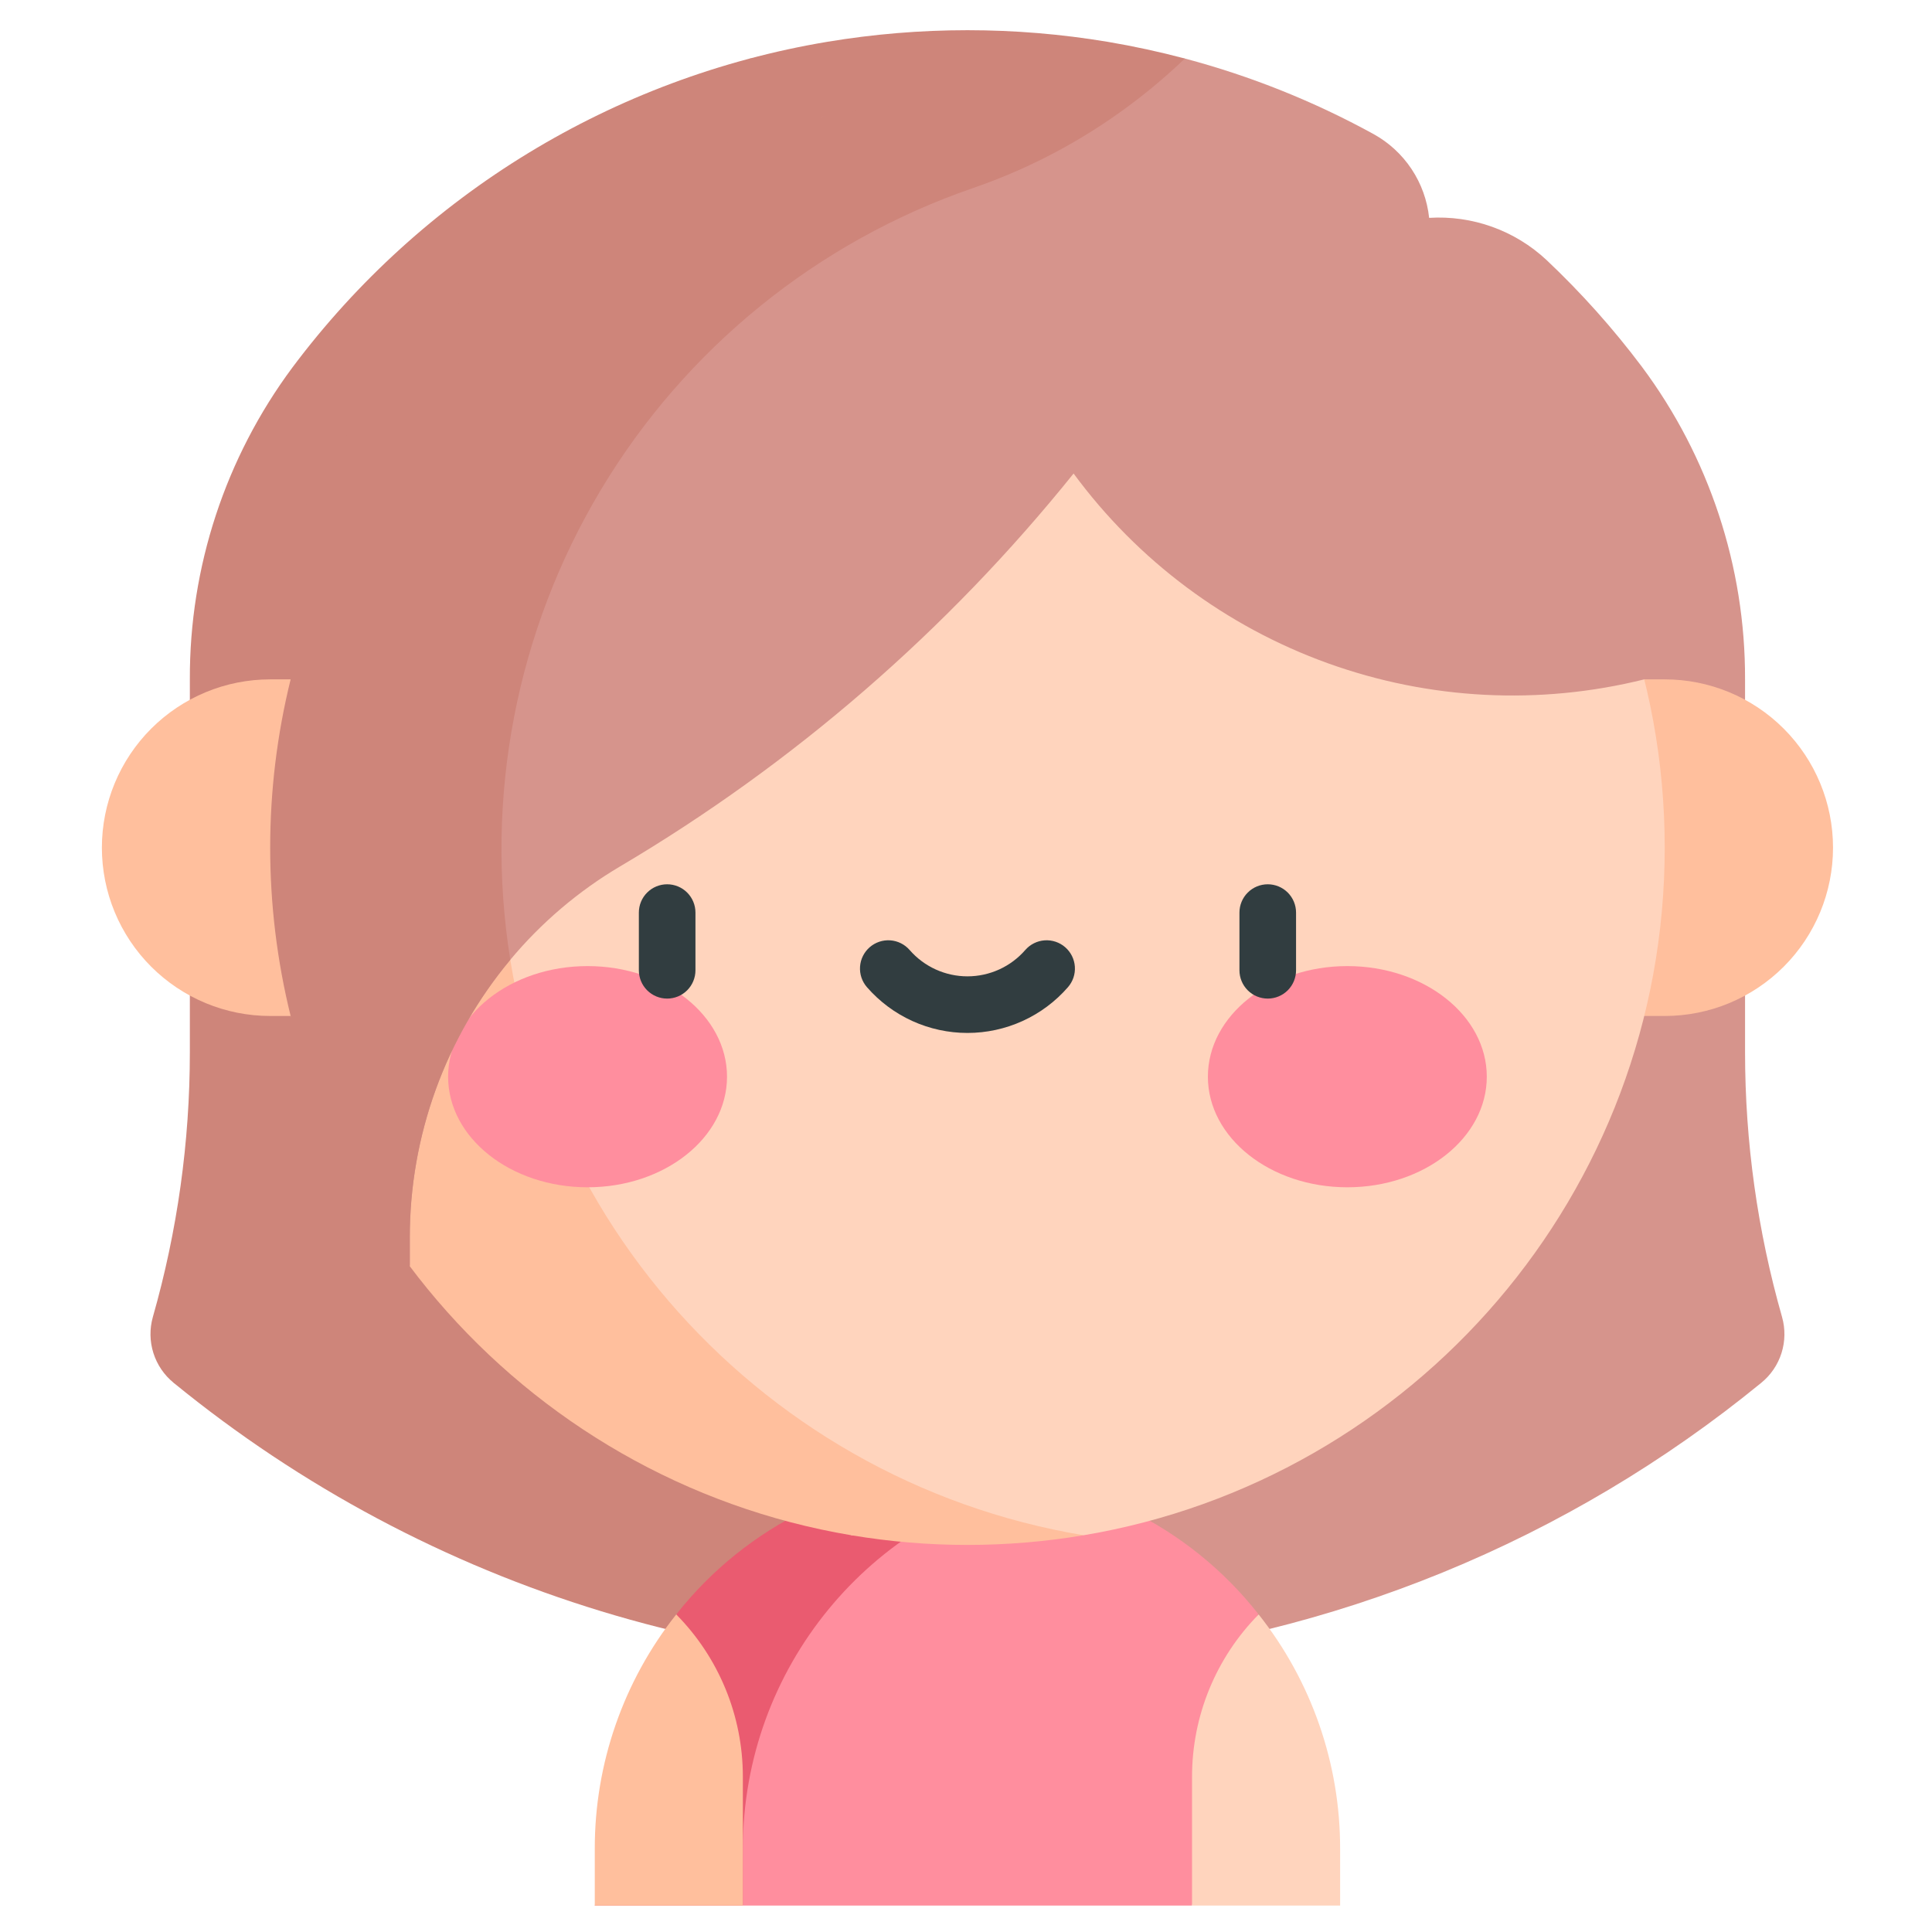
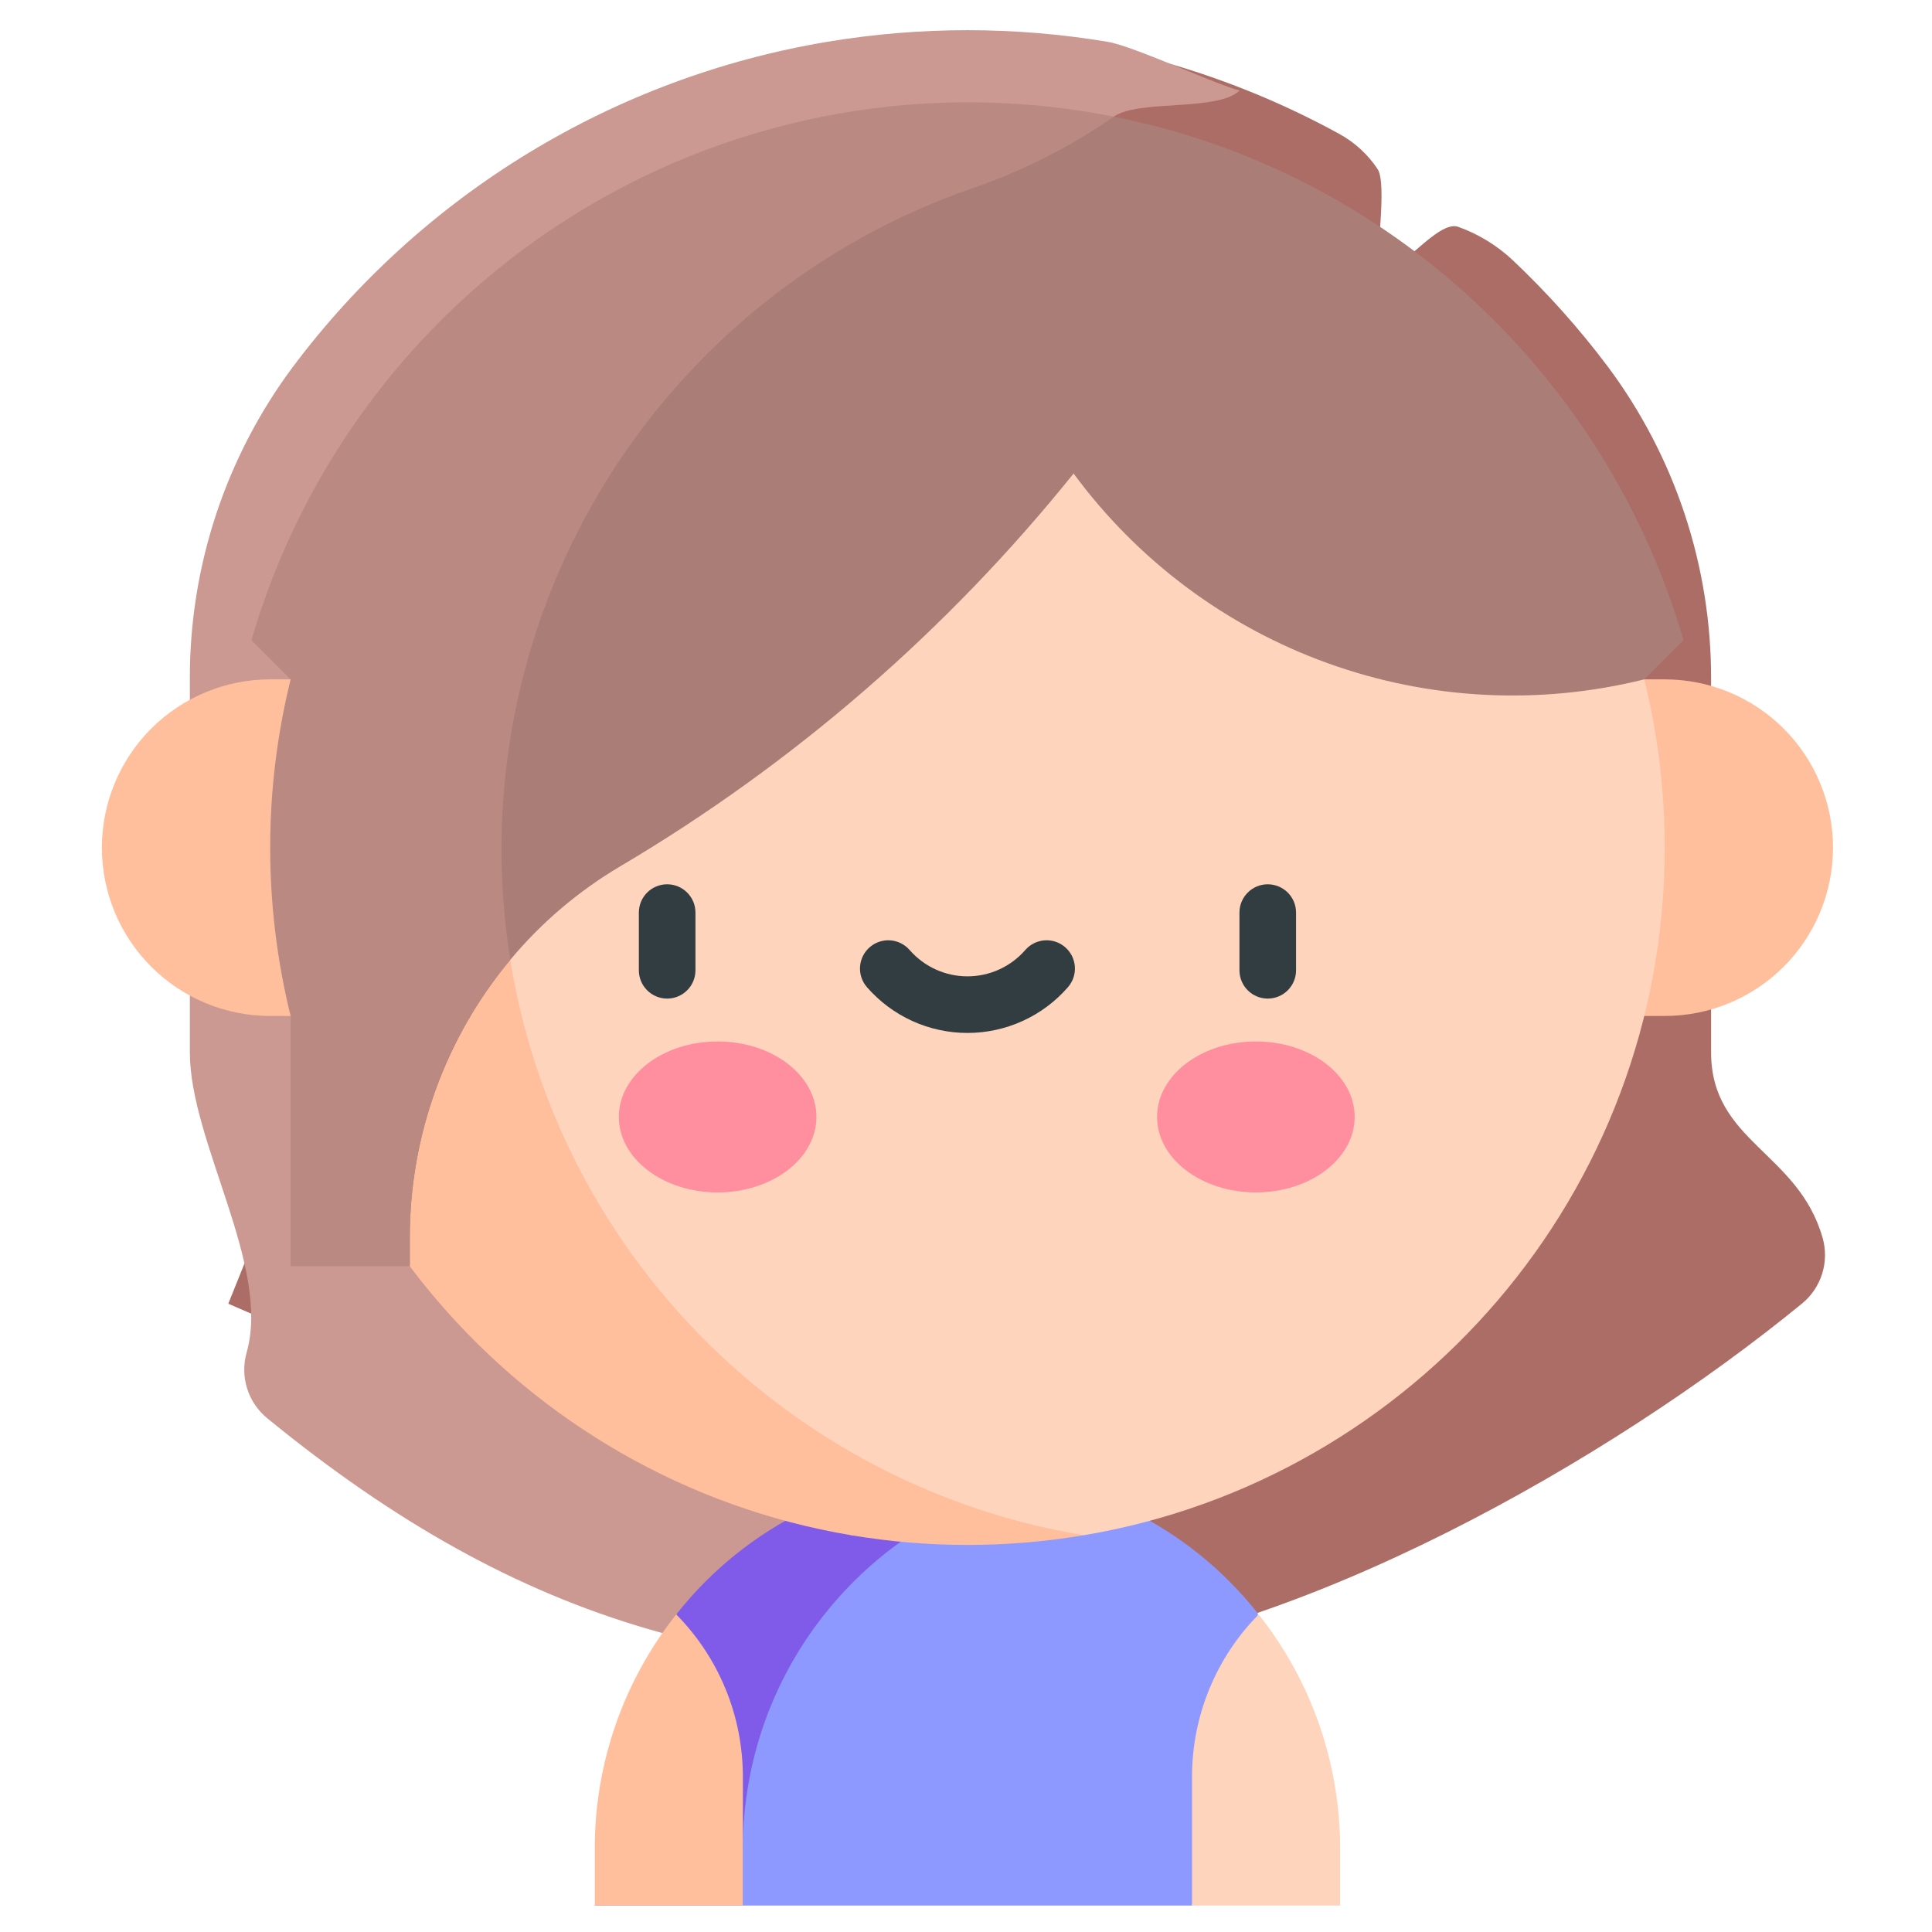
<svg xmlns="http://www.w3.org/2000/svg" width="512" height="512" viewBox="0 0 512 512" fill="none">
-   <path d="M472.265 349.029C465.758 326.218 462.458 302.612 462.458 278.891V180.039C462.549 150.179 452.946 121.096 435.092 97.16C427.486 87.035 419.031 77.575 409.821 68.883C405.67 65.009 400.772 62.022 395.427 60.105C390.082 58.188 384.402 57.382 378.735 57.734C378.248 53.11 376.65 48.672 374.075 44.8C371.5 40.928 368.026 37.737 363.95 35.5C348.171 26.842 331.4 20.129 314.005 15.51H198.739L46.023 366.463L287.157 440C353.015 433.951 415.558 408.342 466.746 366.466C469.269 364.418 471.136 361.675 472.117 358.576C473.098 355.478 473.149 352.16 472.265 349.032V349.029Z" fill="#D6948C" />
-   <path d="M132.898 224.9C132.893 186.344 144.93 148.749 167.327 117.365C189.724 85.981 221.364 62.376 257.827 49.845C271.087 45.288 283.653 38.917 295.165 30.913C301.839 26.282 308.138 21.133 314.005 15.513C307.311 13.735 300.501 12.259 293.574 11.086C268.952 6.975 243.819 6.975 219.197 11.086C162.601 20.548 111.834 51.473 77.465 97.423C59.731 121.307 50.205 150.291 50.313 180.039V278.89C50.313 302.612 47.012 326.217 40.506 349.029C39.622 352.157 39.673 355.475 40.654 358.573C41.634 361.672 43.501 364.415 46.024 366.464C113.614 421.715 200.239 448.132 287.158 440V406.859C199.626 392.246 132.898 316.624 132.898 224.898V224.9Z" fill="#CE857A" />
-   <path d="M333.403 427.647C324.226 416.004 312.526 406.594 299.185 400.126C285.845 393.659 271.211 390.302 256.385 390.308L179.368 427.647L196.866 505H315.904L333.403 427.647Z" fill="#FF8E9E" />
-   <path d="M256.385 390.308C241.563 390.323 226.936 393.689 213.599 400.155C200.262 406.621 188.56 416.02 179.368 427.647L157.622 505H196.866V489.937C196.866 441.849 230.924 401.489 275.99 392.28C269.538 390.965 262.969 390.305 256.384 390.308H256.385Z" fill="#EA5B70" />
+   <path d="M483.019 328.063C476.512 305.252 453.458 302.612 453.458 278.891V180.039C453.549 150.179 443.946 121.096 426.092 97.16C418.486 87.035 410.031 77.575 400.821 68.883C396.67 65.009 391.772 62.022 386.427 60.105C381.082 58.188 370.742 72.647 365.075 73C364.588 68.376 367.65 48.672 365.075 44.8C362.5 40.928 359.026 37.737 354.95 35.5C339.171 26.842 322.4 20.129 305.005 15.51L190.5 22L60.5 345.5L278.157 440C344.015 433.951 426.312 387.376 477.5 345.5C480.023 343.451 481.89 340.708 482.871 337.61C483.852 334.511 483.904 331.193 483.019 328.066V328.063Z" fill="#AC6D66" />
+   <path d="M132.898 224.9C132.893 186.344 144.93 148.749 167.327 117.365C189.724 85.981 221.364 62.376 257.827 49.845C271.087 45.288 283.653 38.917 295.165 30.913C301.839 26.282 322.633 29.619 328.5 24C321.806 22.222 300.501 12.259 293.574 11.086C268.952 6.975 243.819 6.975 219.197 11.086C162.601 20.548 111.834 51.473 77.465 97.423C59.731 121.307 50.205 150.291 50.313 180.039V278.89C50.313 302.612 71.859 335.644 65.353 358.456C64.468 361.583 64.519 364.901 65.5 368C66.481 371.099 68.348 373.842 70.871 375.891C138.46 431.142 200.239 448.132 287.158 440V406.859C199.626 392.246 132.898 316.624 132.898 224.898V224.9Z" fill="#CB9991" />
+   <path d="M333.403 427.647C324.226 416.004 312.526 406.594 299.185 400.126C285.845 393.659 271.211 390.302 256.385 390.308L179.368 427.647L196.866 505H315.904L333.403 427.647Z" fill="#8E99FF" />
+   <path d="M256.385 390.308C241.563 390.323 226.936 393.689 213.599 400.155C200.262 406.621 188.56 416.02 179.368 427.647L157.622 505H196.866V489.937C196.866 441.849 230.924 401.489 275.99 392.28C269.538 390.965 262.969 390.305 256.384 390.308H256.385Z" fill="#805BEA" />
  <path d="M179.211 427.843C165.203 445.506 157.593 467.393 157.622 489.936V505H196.865V470.818C196.862 454.729 190.519 439.289 179.211 427.843V427.843Z" fill="#FFBF9D" />
  <path d="M333.559 427.843C322.251 439.289 315.908 454.729 315.904 470.818V505H355.147V489.937C355.176 467.394 347.567 445.506 333.559 427.843V427.843Z" fill="#FFD4BD" />
  <path d="M441.167 180.039H71.603C65.746 180.039 59.946 181.192 54.534 183.434C49.123 185.675 44.206 188.961 40.064 193.102C35.922 197.244 32.637 202.161 30.395 207.573C28.154 212.984 27 218.784 27 224.642C27 230.499 28.154 236.299 30.395 241.71C32.637 247.122 35.922 252.039 40.064 256.181C44.206 260.322 49.123 263.608 54.534 265.849C59.946 268.091 65.746 269.245 71.603 269.245H441.167C452.996 269.245 464.341 264.545 472.706 256.181C481.071 247.816 485.77 236.471 485.77 224.642C485.77 212.812 481.071 201.467 472.706 193.102C464.341 184.738 452.996 180.039 441.167 180.039V180.039Z" fill="#FFBF9D" />
  <path d="M287.158 42.424H225.613L71.603 224.641L225.613 406.858H287.158C374.558 392.204 441.167 316.207 441.167 224.641C441.167 133.075 374.561 57.078 287.158 42.424Z" fill="#FFD4BD" />
  <path d="M132.898 224.9C132.893 181.158 148.384 138.829 176.624 105.424C204.863 72.019 244.024 49.699 287.157 42.424C266.785 39.004 245.985 39.004 225.612 42.424C138.212 57.077 71.602 133.074 71.602 224.641C71.602 316.208 138.209 392.2 225.612 406.858C245.985 410.278 266.785 410.278 287.157 406.858C199.626 392.246 132.898 316.624 132.898 224.898V224.9Z" fill="#FFBF9D" />
-   <path d="M155.711 314.644C176.121 314.644 192.667 301.522 192.667 285.334C192.667 269.147 176.121 256.024 155.711 256.024C135.301 256.024 118.755 269.147 118.755 285.334C118.755 301.522 135.301 314.644 155.711 314.644Z" fill="#FF8E9E" />
-   <path d="M357.059 314.644C377.469 314.644 394.015 301.522 394.015 285.334C394.015 269.147 377.469 256.024 357.059 256.024C336.649 256.024 320.103 269.147 320.103 285.334C320.103 301.522 336.649 314.644 357.059 314.644Z" fill="#FF8E9E" />
-   <path d="M295.166 30.913H217.833L77.023 180.038L108.599 335.57V327.983C108.579 301.078 118.005 275.02 135.233 254.354C143.442 244.517 153.271 236.155 164.296 229.629C210.301 202.42 251.025 167.142 284.514 125.485C301.479 148.541 324.912 166.035 351.839 175.748C378.765 185.461 407.97 186.954 435.747 180.038L446.14 169.645C426.019 100.29 368.385 45.444 295.166 30.913Z" fill="#D6948C" />
-   <path d="M108.598 335.57V327.983C108.578 301.078 118.004 275.02 135.232 254.354C128.331 211.288 136.842 167.168 159.268 129.76C181.694 92.352 216.596 64.053 257.832 49.844C271.091 45.285 283.656 38.914 295.17 30.912C246.627 21.261 196.23 30.155 153.922 55.837C111.614 81.52 80.468 122.126 66.629 169.645L77.022 180.038C69.795 209.334 69.795 239.948 77.022 269.244V335.566L108.598 335.57Z" fill="#CE857A" />
+   <path d="M190.18 316C204.639 316 216.361 307.046 216.361 296C216.361 284.954 204.639 276 190.18 276C175.721 276 164 284.954 164 296C164 307.046 175.721 316 190.18 316Z" fill="#FF8E9E" />
+   <path d="M332.82 316C347.279 316 359 307.046 359 296C359 284.954 347.279 276 332.82 276C318.361 276 306.639 284.954 306.639 296C306.639 307.046 318.361 316 332.82 316Z" fill="#FF8E9E" />
+   <path d="M295.166 30.913H217.833L77.023 180.038L108.599 335.57V327.983C108.579 301.078 118.005 275.02 135.233 254.354C143.442 244.517 153.271 236.155 164.296 229.629C210.301 202.42 251.025 167.142 284.514 125.485C301.479 148.541 324.912 166.035 351.839 175.748C378.765 185.461 407.97 186.954 435.747 180.038L446.14 169.645C426.019 100.29 368.385 45.444 295.166 30.913Z" fill="#AA7D77" />
+   <path d="M108.598 335.57V327.983C108.578 301.078 118.004 275.02 135.232 254.354C128.331 211.288 136.842 167.168 159.268 129.76C181.694 92.352 216.596 64.053 257.832 49.844C271.091 45.285 283.656 38.914 295.17 30.912C246.627 21.261 196.23 30.155 153.922 55.837C111.614 81.52 80.468 122.126 66.629 169.645L77.022 180.038C69.795 209.334 69.795 239.948 77.022 269.244V335.566L108.598 335.57Z" fill="#BA8982" />
  <path d="M176.803 234.345C174.814 234.345 172.906 235.135 171.5 236.542C170.093 237.948 169.303 239.856 169.303 241.845V257.137C169.303 259.126 170.093 261.034 171.5 262.441C172.906 263.847 174.814 264.637 176.803 264.637C178.792 264.637 180.7 263.847 182.107 262.441C183.513 261.034 184.303 259.126 184.303 257.137V241.845C184.303 239.856 183.513 237.948 182.107 236.542C180.7 235.135 178.792 234.345 176.803 234.345Z" fill="#313D40" />
  <path d="M335.967 234.345C333.978 234.345 332.07 235.135 330.664 236.542C329.257 237.948 328.467 239.856 328.467 241.845V257.137C328.467 259.126 329.257 261.034 330.664 262.441C332.07 263.847 333.978 264.637 335.967 264.637C337.956 264.637 339.864 263.847 341.271 262.441C342.677 261.034 343.467 259.126 343.467 257.137V241.845C343.467 239.856 342.677 237.948 341.271 236.542C339.864 235.135 337.956 234.345 335.967 234.345Z" fill="#313D40" />
  <path d="M282.294 251.028C281.552 250.381 280.689 249.887 279.755 249.573C278.821 249.259 277.835 249.133 276.853 249.2C275.87 249.268 274.91 249.528 274.028 249.967C273.146 250.405 272.359 251.013 271.712 251.755C269.806 253.949 267.451 255.707 264.807 256.912C262.163 258.117 259.291 258.741 256.385 258.741C253.479 258.741 250.607 258.117 247.963 256.912C245.319 255.707 242.964 253.949 241.058 251.755C239.751 250.256 237.902 249.337 235.918 249.2C233.933 249.064 231.976 249.722 230.476 251.028C228.976 252.335 228.057 254.184 227.921 256.169C227.785 258.153 228.442 260.111 229.749 261.61C233.063 265.419 237.156 268.473 241.751 270.566C246.346 272.658 251.336 273.741 256.385 273.741C261.434 273.741 266.424 272.658 271.019 270.566C275.614 268.473 279.707 265.419 283.021 261.61C283.668 260.868 284.163 260.005 284.476 259.072C284.79 258.138 284.917 257.152 284.849 256.169C284.782 255.186 284.521 254.227 284.083 253.345C283.645 252.463 283.037 251.676 282.294 251.028Z" fill="#313D40" />
</svg>
